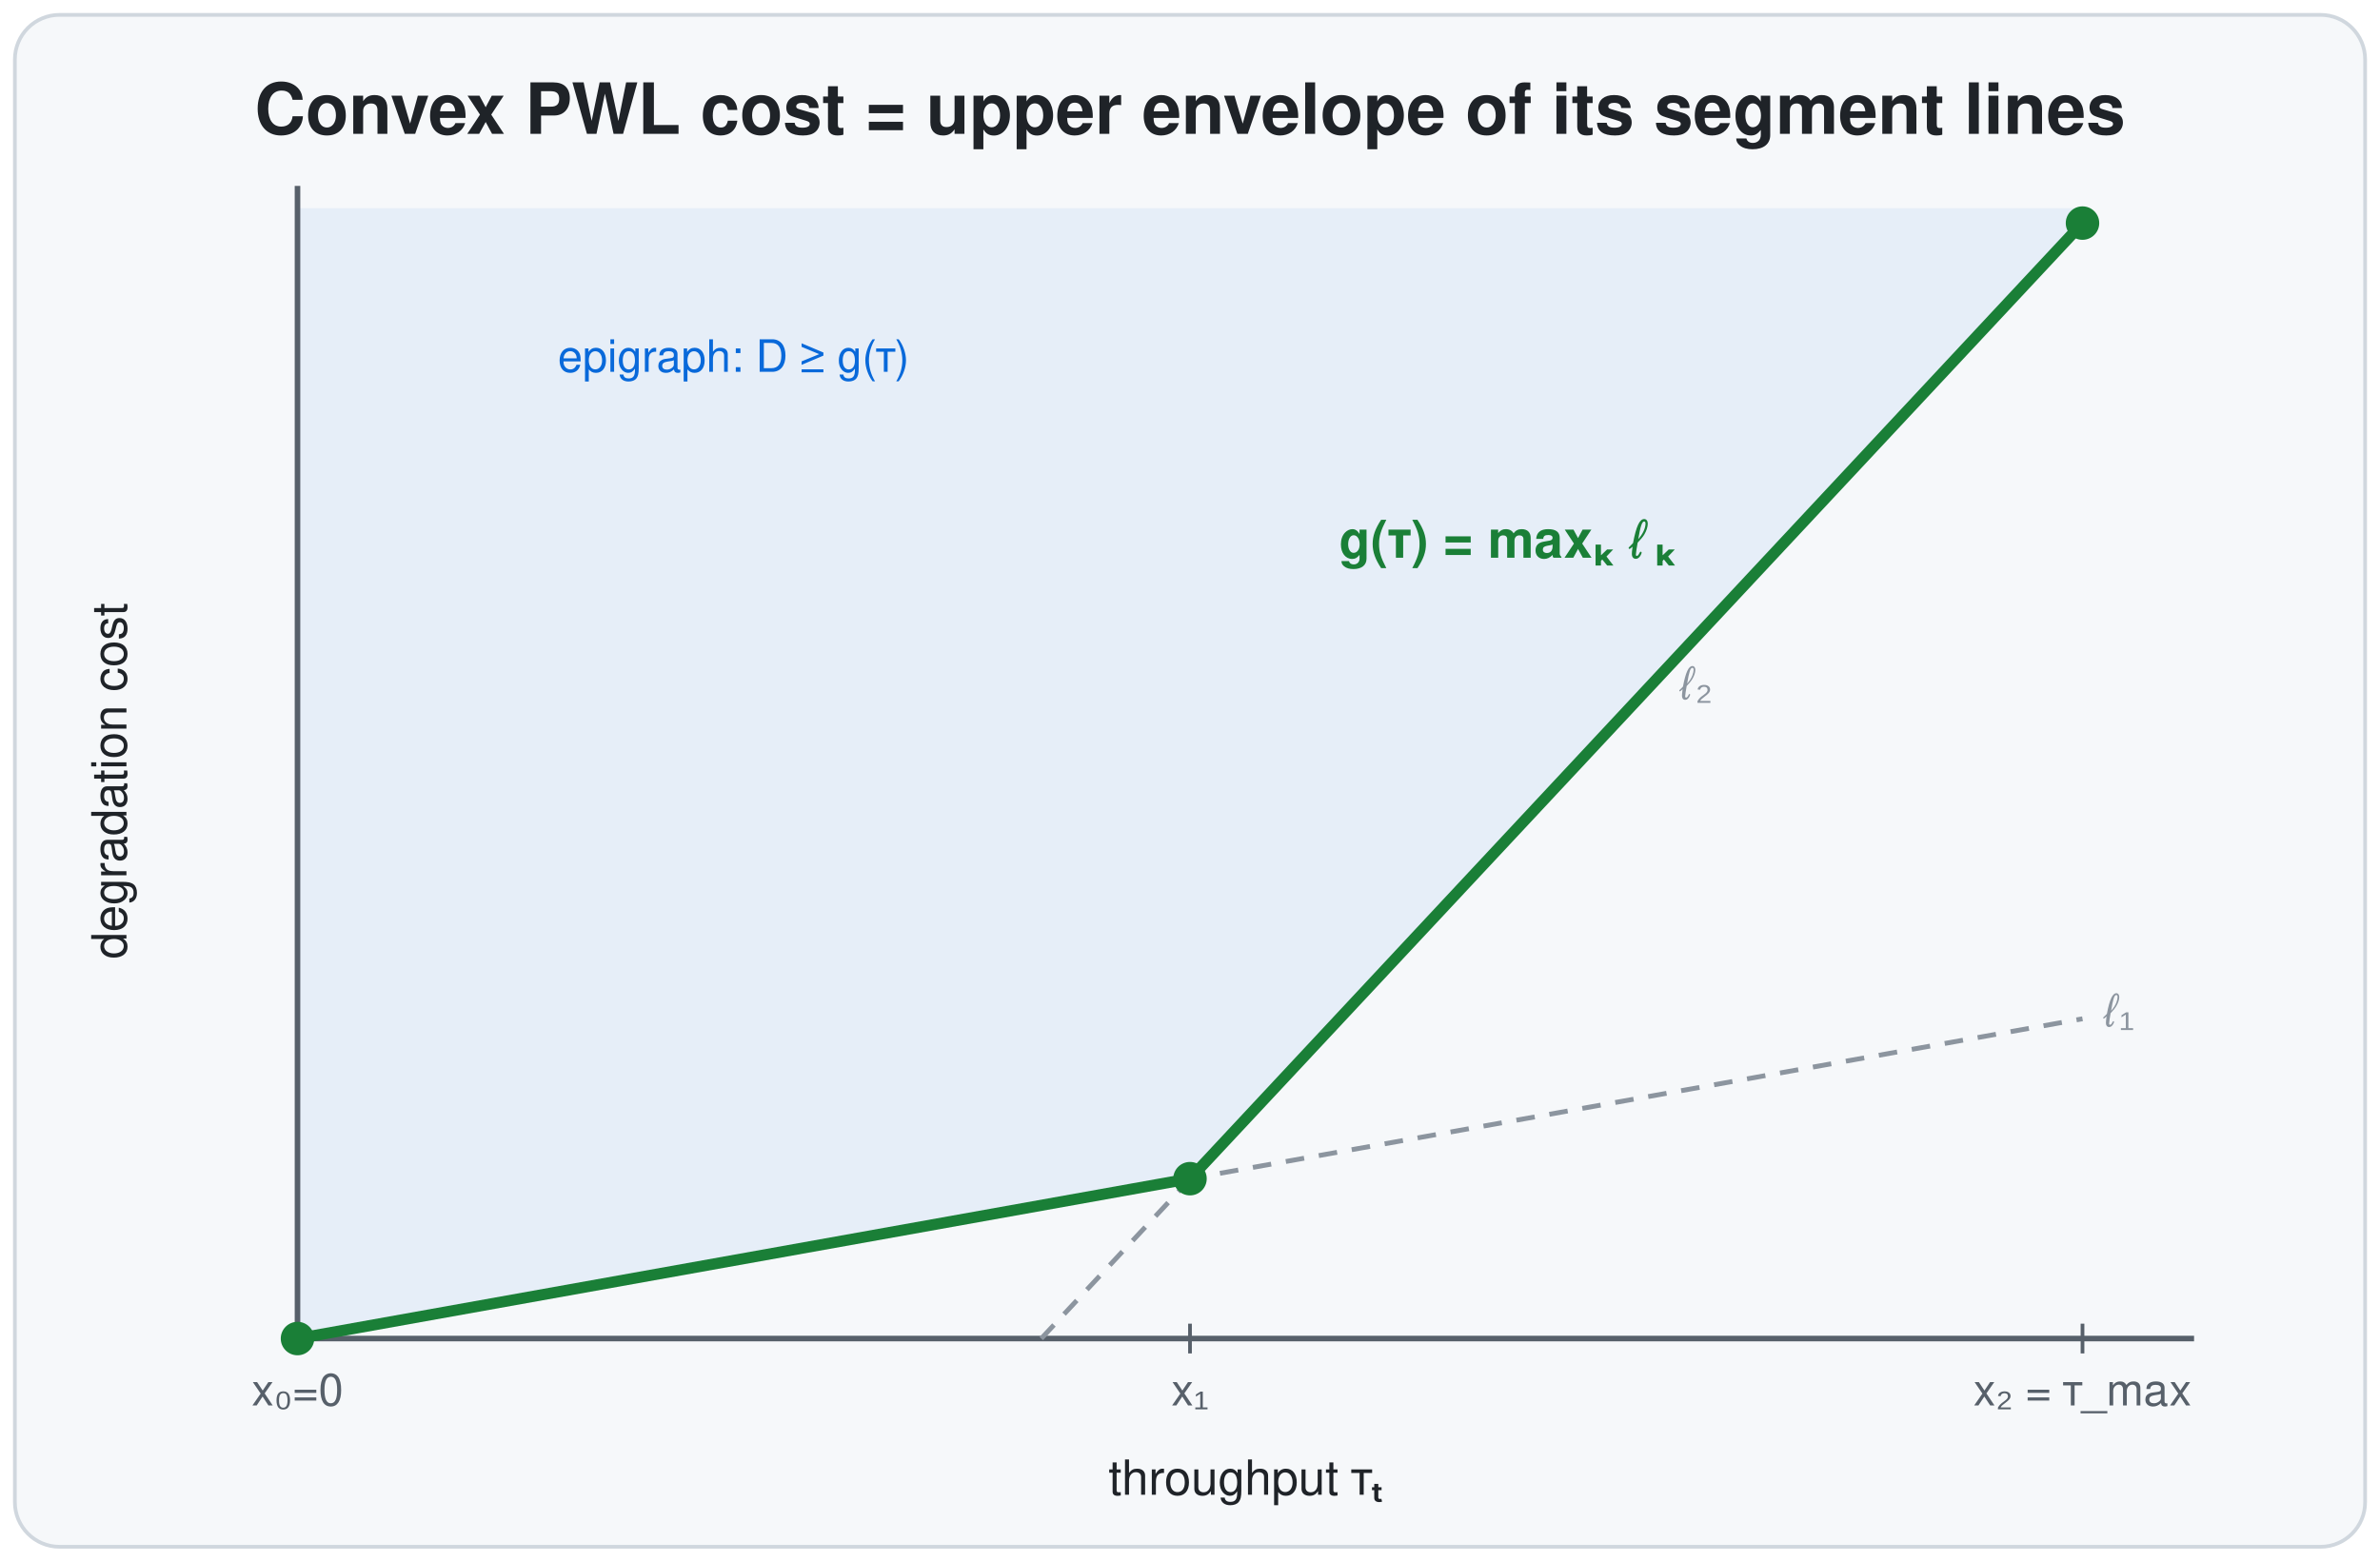
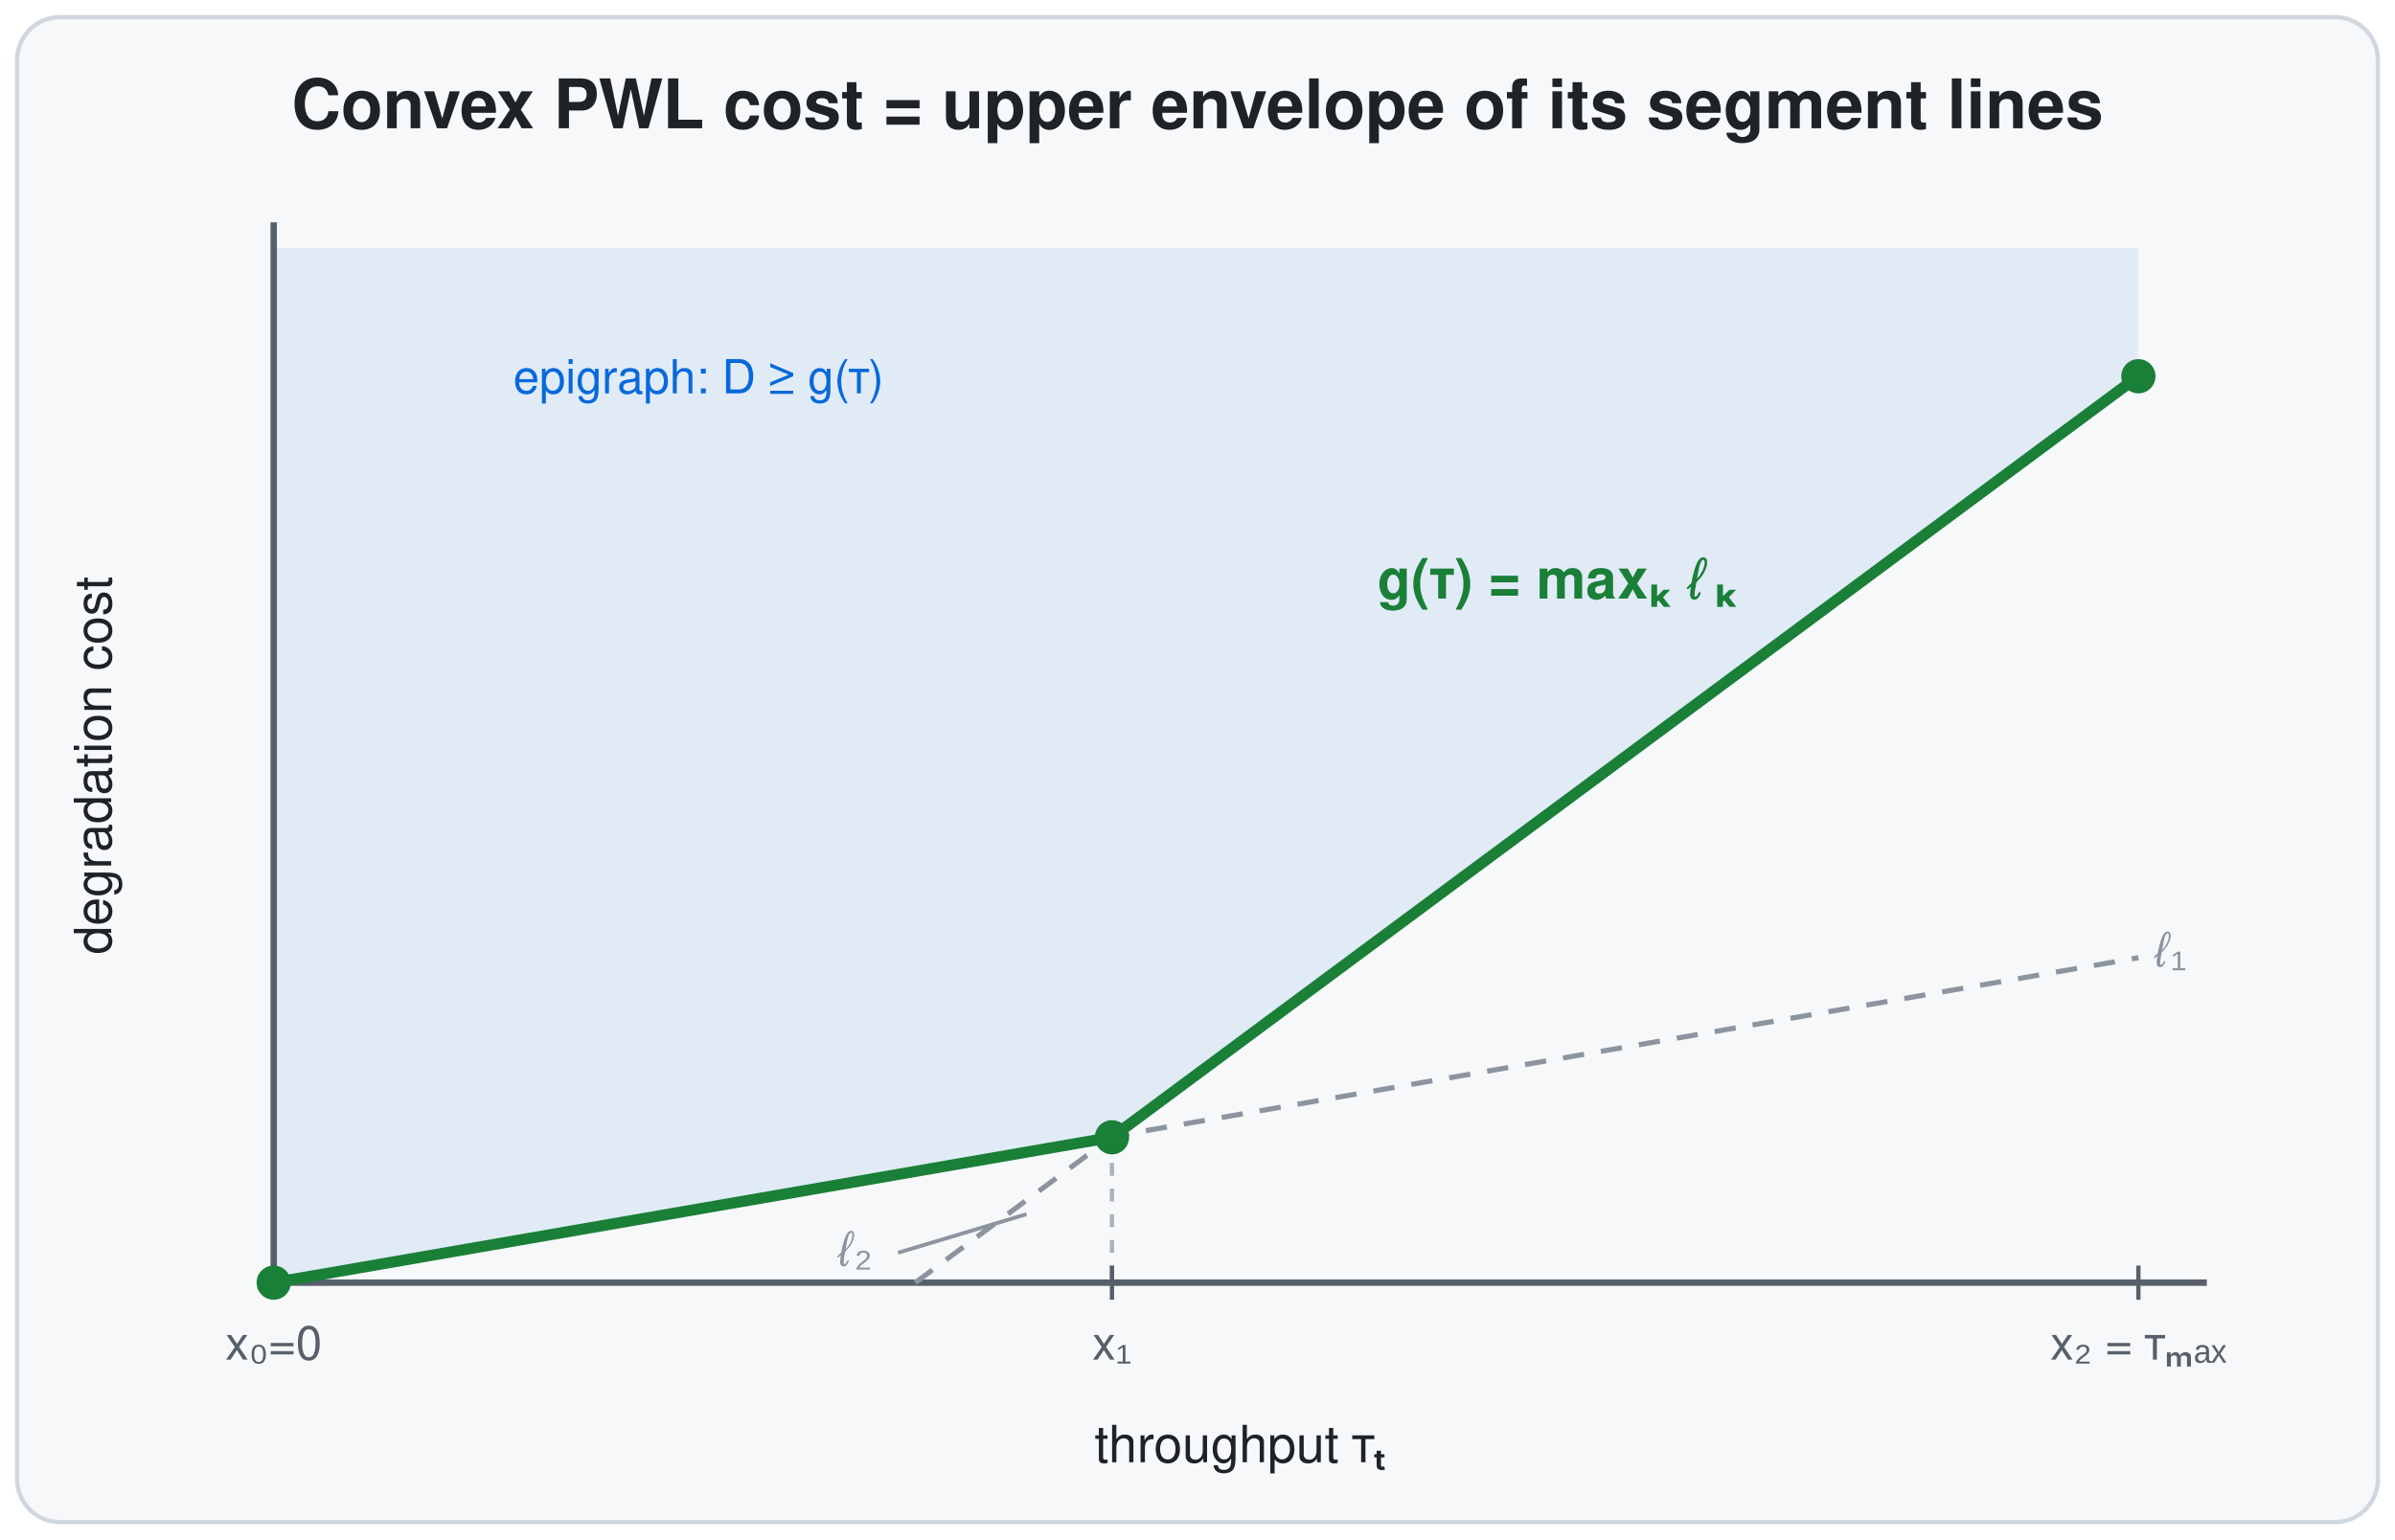
- <svg xmlns="http://www.w3.org/2000/svg" viewBox="0 0 640 420" font-family="-apple-system, Segoe UI, Helvetica, Arial, sans-serif">
-   <rect x="4" y="4" width="632" height="412" rx="12" fill="#f6f8fa" stroke="#d0d7de" />
-   <text x="320" y="36" text-anchor="middle" font-size="19" font-weight="700" fill="#1f2328">Convex PWL cost = upper envelope of its segment lines</text>
-   <polygon points="80,360 320,317 560,60 560,56 80,56" fill="#0969da" fill-opacity="0.07" />
-   <text x="150" y="100" font-size="12" fill="#0969da">epigraph:  D ≥ g(τ)</text>
-   <line x1="80" y1="360" x2="590" y2="360" stroke="#57606a" stroke-width="1.5" />
-   <line x1="80" y1="360" x2="80" y2="50" stroke="#57606a" stroke-width="1.5" />
-   <text x="335" y="402" text-anchor="middle" font-size="13" fill="#1f2328">throughput  τₜ</text>
-   <text x="34" y="210" text-anchor="middle" font-size="13" fill="#1f2328" transform="rotate(-90 34 210)">degradation cost</text>
-   <line x1="80" y1="360" x2="560" y2="274" stroke="#8c959f" stroke-width="1.3" stroke-dasharray="5 4" />
-   <line x1="280" y1="360" x2="560" y2="60" stroke="#8c959f" stroke-width="1.3" stroke-dasharray="5 4" />
-   <text x="566" y="276" font-size="12" fill="#8c959f">ℓ₁</text>
-   <text x="452" y="188" font-size="12" fill="#8c959f">ℓ₂</text>
-   <polyline points="80,360 320,317 560,60" fill="none" stroke="#1a7f37" stroke-width="3" />
-   <text x="360" y="150" font-size="14" font-weight="600" fill="#1a7f37">g(τ) = maxₖ ℓₖ</text>
-   <circle cx="80" cy="360" r="4.5" fill="#1a7f37" />
-   <circle cx="320" cy="317" r="4.5" fill="#1a7f37" />
-   <circle cx="560" cy="60" r="4.5" fill="#1a7f37" />
-   <line x1="320" y1="356" x2="320" y2="364" stroke="#57606a" />
-   <line x1="560" y1="356" x2="560" y2="364" stroke="#57606a" />
-   <text x="80" y="378" text-anchor="middle" font-size="12" fill="#57606a">x₀=0</text>
-   <text x="320" y="378" text-anchor="middle" font-size="12" fill="#57606a">x₁</text>
-   <text x="560" y="378" text-anchor="middle" font-size="12" fill="#57606a">x₂ = τ_max</text>
+ <svg xmlns="http://www.w3.org/2000/svg" viewBox="0 0 560 360" font-family="-apple-system, Segoe UI, Helvetica, Arial, sans-serif">
+   <rect x="4" y="4" width="552" height="352" rx="10" fill="#f6f8fa" stroke="#d0d7de" />
+   <text x="280" y="30" text-anchor="middle" font-size="16" font-weight="700" fill="#1f2328">Convex PWL cost = upper envelope of its segment lines</text>
+   <polygon points="64,300 260,266 500,88 500,58 64,58" fill="#0969da" fill-opacity="0.09" />
+   <text x="120" y="92" font-size="11" fill="#0969da">epigraph:  D ≥ g(τ)</text>
+   <line x1="260" y1="266" x2="260" y2="300" stroke="#8c959f" stroke-width="1" stroke-dasharray="3 3" stroke-opacity="0.7" />
+   <line x1="64" y1="300" x2="516" y2="300" stroke="#57606a" stroke-width="1.5" />
+   <line x1="64" y1="300" x2="64" y2="52" stroke="#57606a" stroke-width="1.5" />
+   <text x="290" y="342" text-anchor="middle" font-size="12" fill="#1f2328">throughput  τₜ</text>
+   <text x="26" y="179" text-anchor="middle" font-size="12" fill="#1f2328" transform="rotate(-90 26 179)">degradation cost</text>
+   <line x1="64" y1="300" x2="500" y2="224" stroke="#8c959f" stroke-width="1.2" stroke-dasharray="5 4" />
+   <line x1="214" y1="300" x2="500" y2="88" stroke="#8c959f" stroke-width="1.2" stroke-dasharray="5 4" />
+   <text x="504" y="226" font-size="11" fill="#8c959f">ℓ₁</text>
+   <line x1="210" y1="293" x2="240" y2="284" stroke="#8c959f" stroke-width="0.9" />
+   <text x="204" y="296" text-anchor="end" font-size="11" fill="#8c959f">ℓ₂</text>
+   <polyline points="64,300 260,266 500,88" fill="none" stroke="#1a7f37" stroke-width="2.6" />
+   <text x="322" y="140" font-size="13" font-weight="600" fill="#1a7f37">g(τ) = maxₖ ℓₖ</text>
+   <circle cx="64" cy="300" r="4" fill="#1a7f37" />
+   <circle cx="260" cy="266" r="4" fill="#1a7f37" />
+   <circle cx="500" cy="88" r="4" fill="#1a7f37" />
+   <line x1="260" y1="296" x2="260" y2="304" stroke="#57606a" />
+   <line x1="500" y1="296" x2="500" y2="304" stroke="#57606a" />
+   <text x="64" y="318" text-anchor="middle" font-size="11" fill="#57606a">x₀=0</text>
+   <text x="260" y="318" text-anchor="middle" font-size="11" fill="#57606a">x₁</text>
+   <text x="500" y="318" text-anchor="middle" font-size="11" fill="#57606a">x₂ = τₘₐₓ</text>
</svg>
